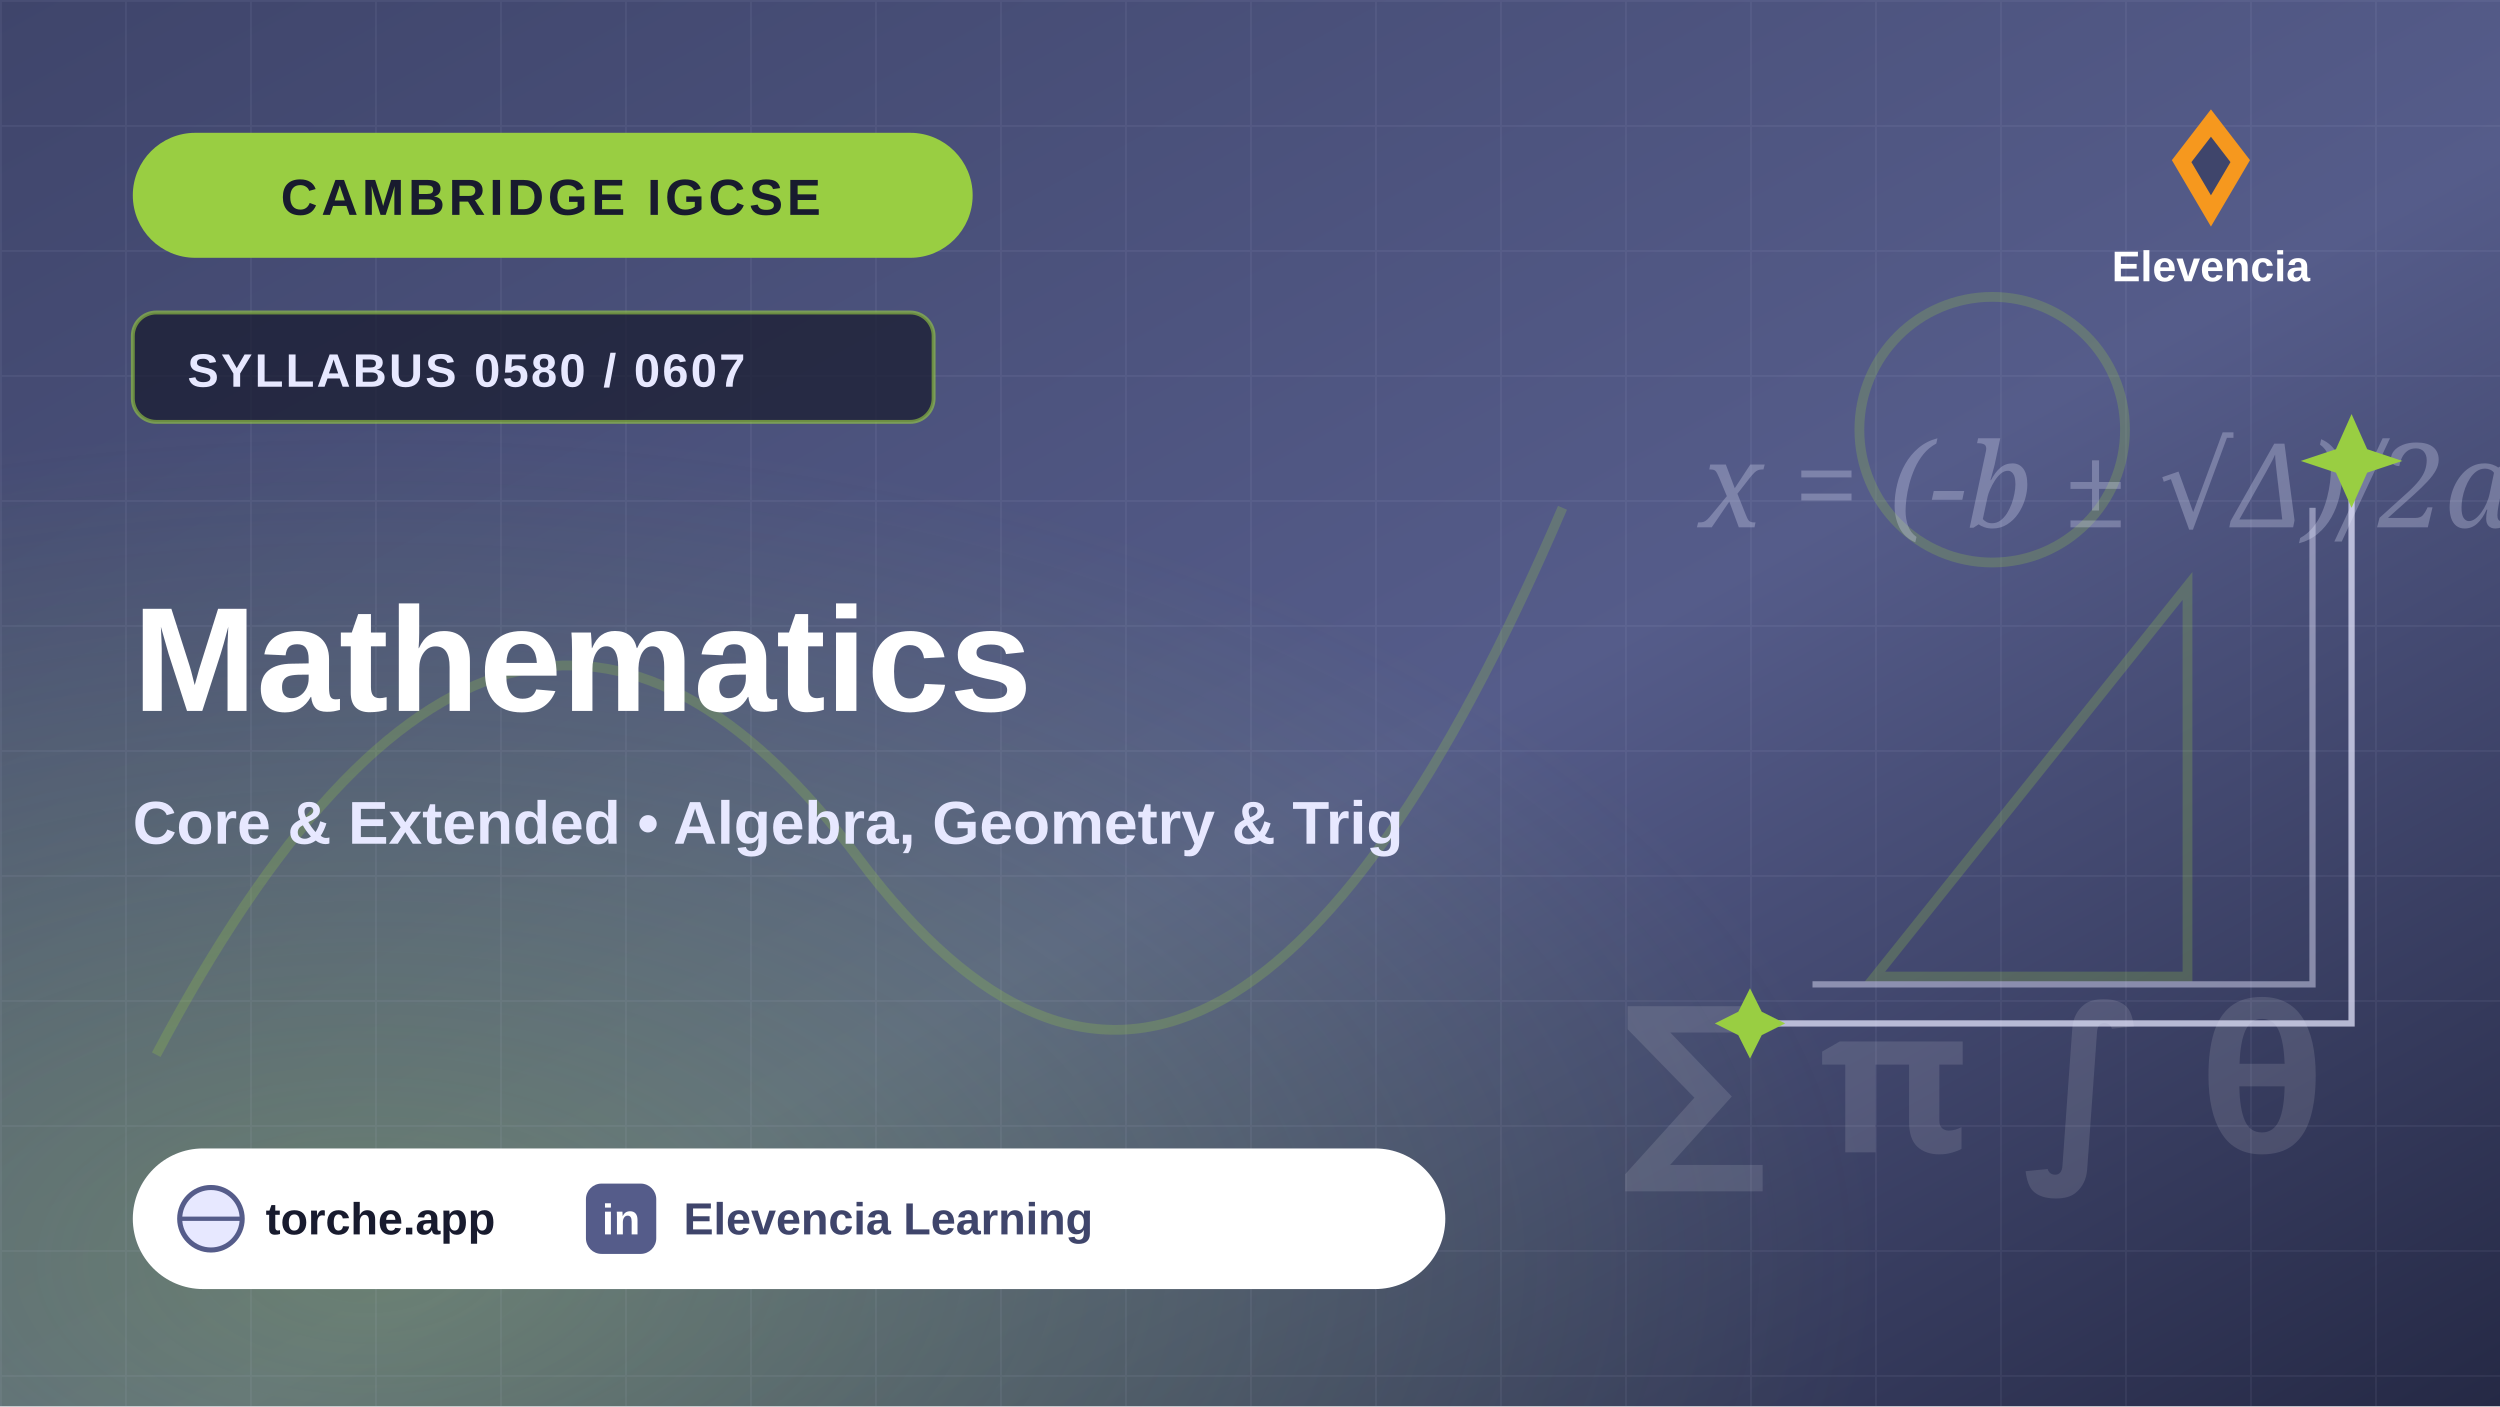
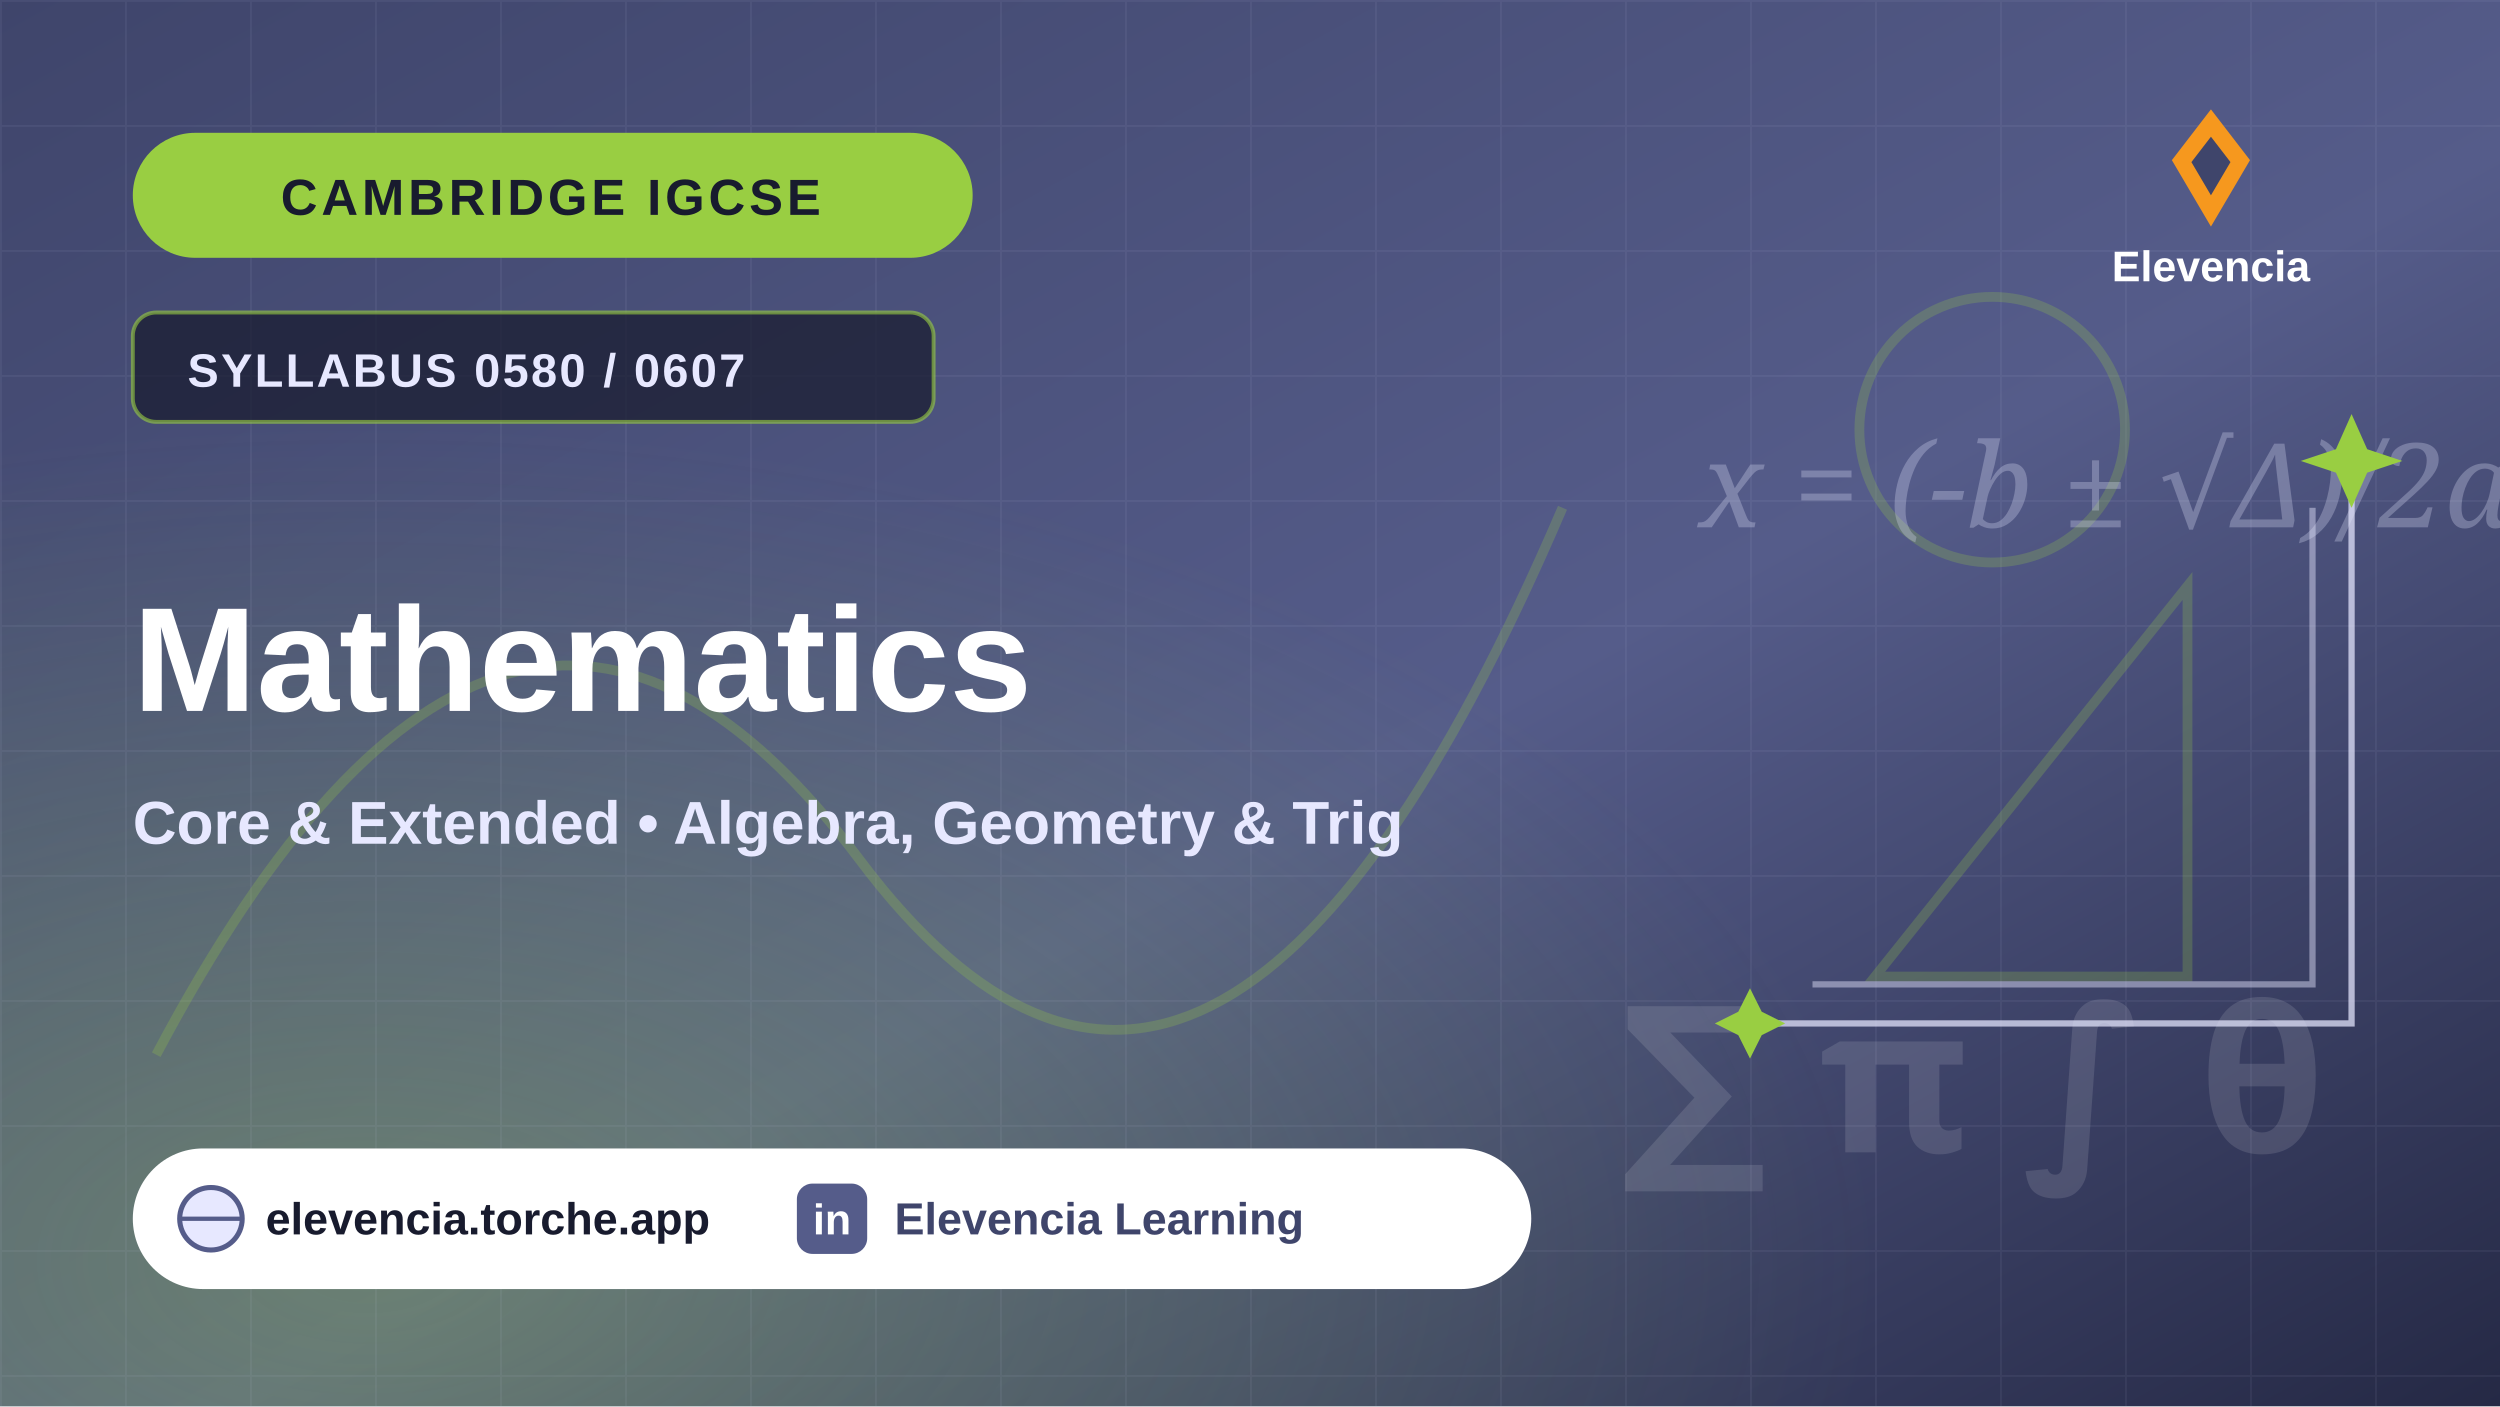
<svg xmlns="http://www.w3.org/2000/svg" viewBox="0 0 640 360" width="640" height="360">
  <defs>
    <linearGradient id="bg" x1="0%" y1="0%" x2="100%" y2="100%">
      <stop offset="0%" stop-color="#3f456b" />
      <stop offset="55%" stop-color="#555c8a" />
      <stop offset="100%" stop-color="#252945" />
    </linearGradient>
    <radialGradient id="limeGlow" cx="15%" cy="90%" r="60%">
      <stop offset="0%" stop-color="#99ce42" stop-opacity="0.32" />
      <stop offset="100%" stop-color="#99ce42" stop-opacity="0" />
    </radialGradient>
    <pattern id="grid" width="32" height="32" patternUnits="userSpaceOnUse">
      <path d="M 32 0 L 0 0 0 32" fill="none" stroke="#e7e8ff" stroke-opacity="0.06" stroke-width="1" />
    </pattern>
  </defs>
  <rect width="640" height="360" fill="url(#bg)" />
  <rect width="640" height="360" fill="url(#limeGlow)" />
  <rect width="640" height="360" fill="url(#grid)" />
  <g opacity="0.24" stroke="#99ce42" stroke-width="2.5" fill="none">
    <path d="M40 270 Q130 100 220 220 T400 130" />
    <polygon points="480,250 560,250 560,150" />
    <circle cx="510" cy="110" r="34" />
  </g>
  <text x="435" y="135" font-family="Georgia, serif" font-size="30" fill="#e7e8ff" opacity="0.28" font-style="italic">x = (-b ± √Δ)/2a</text>
  <text x="415" y="295" font-family="'Plus Jakarta Sans', sans-serif" font-size="52" font-weight="800" fill="#ffffff" opacity="0.12">∑ π ∫ θ</text>
  <g stroke="#e7e8ff" stroke-opacity="0.72" stroke-width="1.6" fill="none">
    <polyline points="602,118 602,262 452,262" />
    <polyline points="592,130 592,252 464,252" stroke-opacity="0.45" />
  </g>
  <path d="M602 106 L606 115 L615 118 L606 121 L602 130 L598 121 L589 118 L598 115 Z" fill="#99ce42" />
  <path d="M448 253 L451 259 L457 262 L451 265 L448 271 L445 265 L439 262 L445 259 Z" fill="#99ce42" />
  <g transform="translate(548, 28)">
    <path d="M18 0 L28 13 L18 30 L8 13 Z" fill="#f6981e" />
    <path d="M18 7 L23 13.5 L18 22 L13 13.5 Z" fill="#3f456b" />
    <text x="18" y="44" text-anchor="middle" font-family="'Plus Jakarta Sans', Arial, sans-serif" font-size="11" font-weight="700" fill="#ffffff">Elevencia</text>
  </g>
  <rect x="34" y="34" width="215" height="32" rx="16" fill="#99ce42" />
  <text x="141" y="55" text-anchor="middle" font-family="'Plus Jakarta Sans', Arial, sans-serif" font-size="13" font-weight="800" letter-spacing="1" fill="#181b2e">CAMBRIDGE IGCSE</text>
  <rect x="34" y="80" width="205" height="28" rx="6" fill="#181b2e" fill-opacity="0.72" stroke="#99ce42" stroke-opacity="0.6" />
  <text x="48" y="99" font-family="'Plus Jakarta Sans', Arial, sans-serif" font-size="12" font-weight="700" letter-spacing="0.6" fill="#e7e8ff">SYLLABUS 0580 / 0607</text>
  <text x="34" y="182" font-family="'Plus Jakarta Sans', Arial, sans-serif" font-size="38" font-weight="800" fill="#ffffff">Mathematics</text>
  <text x="34" y="216" font-family="'Plus Jakarta Sans', Arial, sans-serif" font-size="15.5" font-weight="600" fill="#e7e8ff">Core &amp; Extended • Algebra, Geometry &amp; Trig</text>
-   <rect x="34" y="294" width="336" height="36" rx="18" fill="#ffffff" />
+   <rect x="34" y="294" width="358" height="36" rx="18" fill="#ffffff" />
  <circle cx="54" cy="312" r="8" fill="#e7e8ff" stroke="#555c8a" stroke-width="1.3" />
  <line x1="46" y1="312" x2="62" y2="312" stroke="#555c8a" stroke-width="1.1" />
-   <text x="68" y="316" font-family="'Plus Jakarta Sans', Arial, sans-serif" font-size="11.5" font-weight="700" fill="#181b2e">torche.app</text>
-   <rect x="150" y="303" width="18" height="18" rx="4" fill="#555c8a" />
-   <text x="159" y="316" text-anchor="middle" font-family="'Plus Jakarta Sans', Arial, sans-serif" font-size="11" font-weight="800" fill="#ffffff">in</text>
-   <text x="175" y="316" font-family="'Plus Jakarta Sans', Arial, sans-serif" font-size="11.5" font-weight="700" fill="#3f456b">Elevencia Learning</text>
+   <text x="68" y="316" font-family="'Plus Jakarta Sans', Arial, sans-serif" font-size="11.5" font-weight="700" fill="#181b2e">elevencia.torche.app</text>
+   <rect x="204" y="303" width="18" height="18" rx="4" fill="#555c8a" />
+   <text x="213" y="316" text-anchor="middle" font-family="'Plus Jakarta Sans', Arial, sans-serif" font-size="11" font-weight="800" fill="#ffffff">in</text>
+   <text x="229" y="316" font-family="'Plus Jakarta Sans', Arial, sans-serif" font-size="11.5" font-weight="700" fill="#3f456b">Elevencia Learning</text>
</svg>
